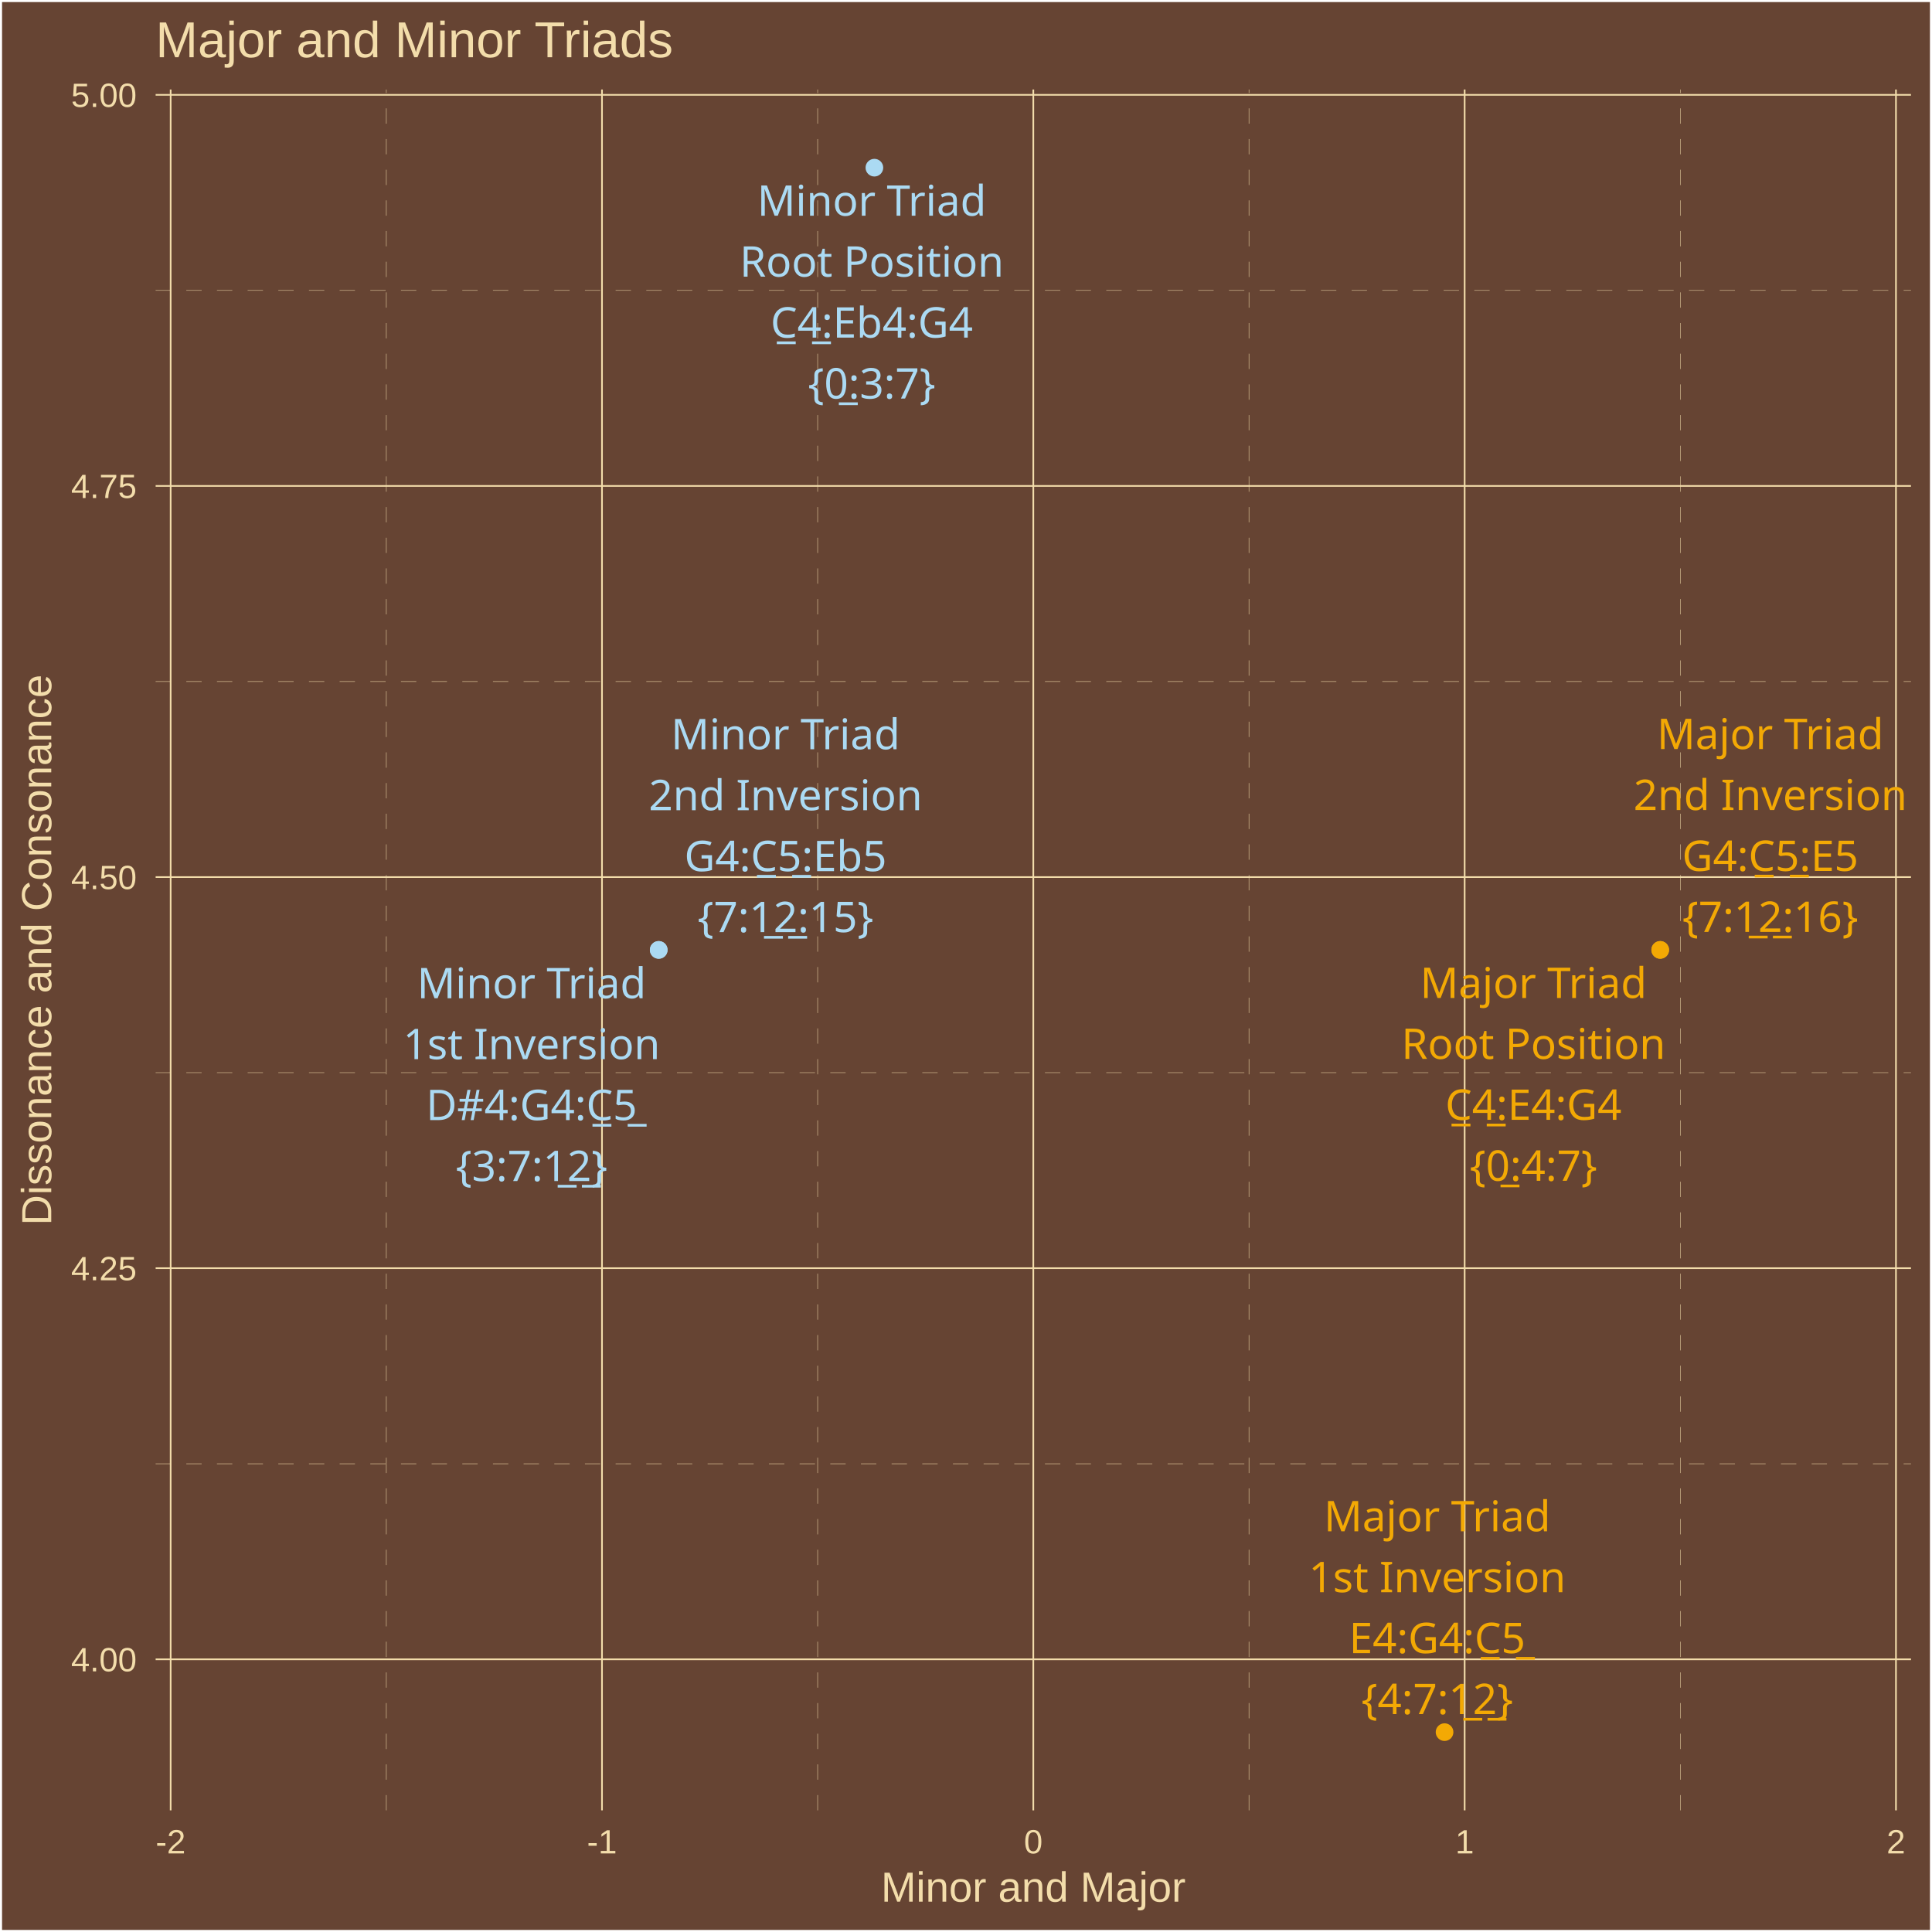
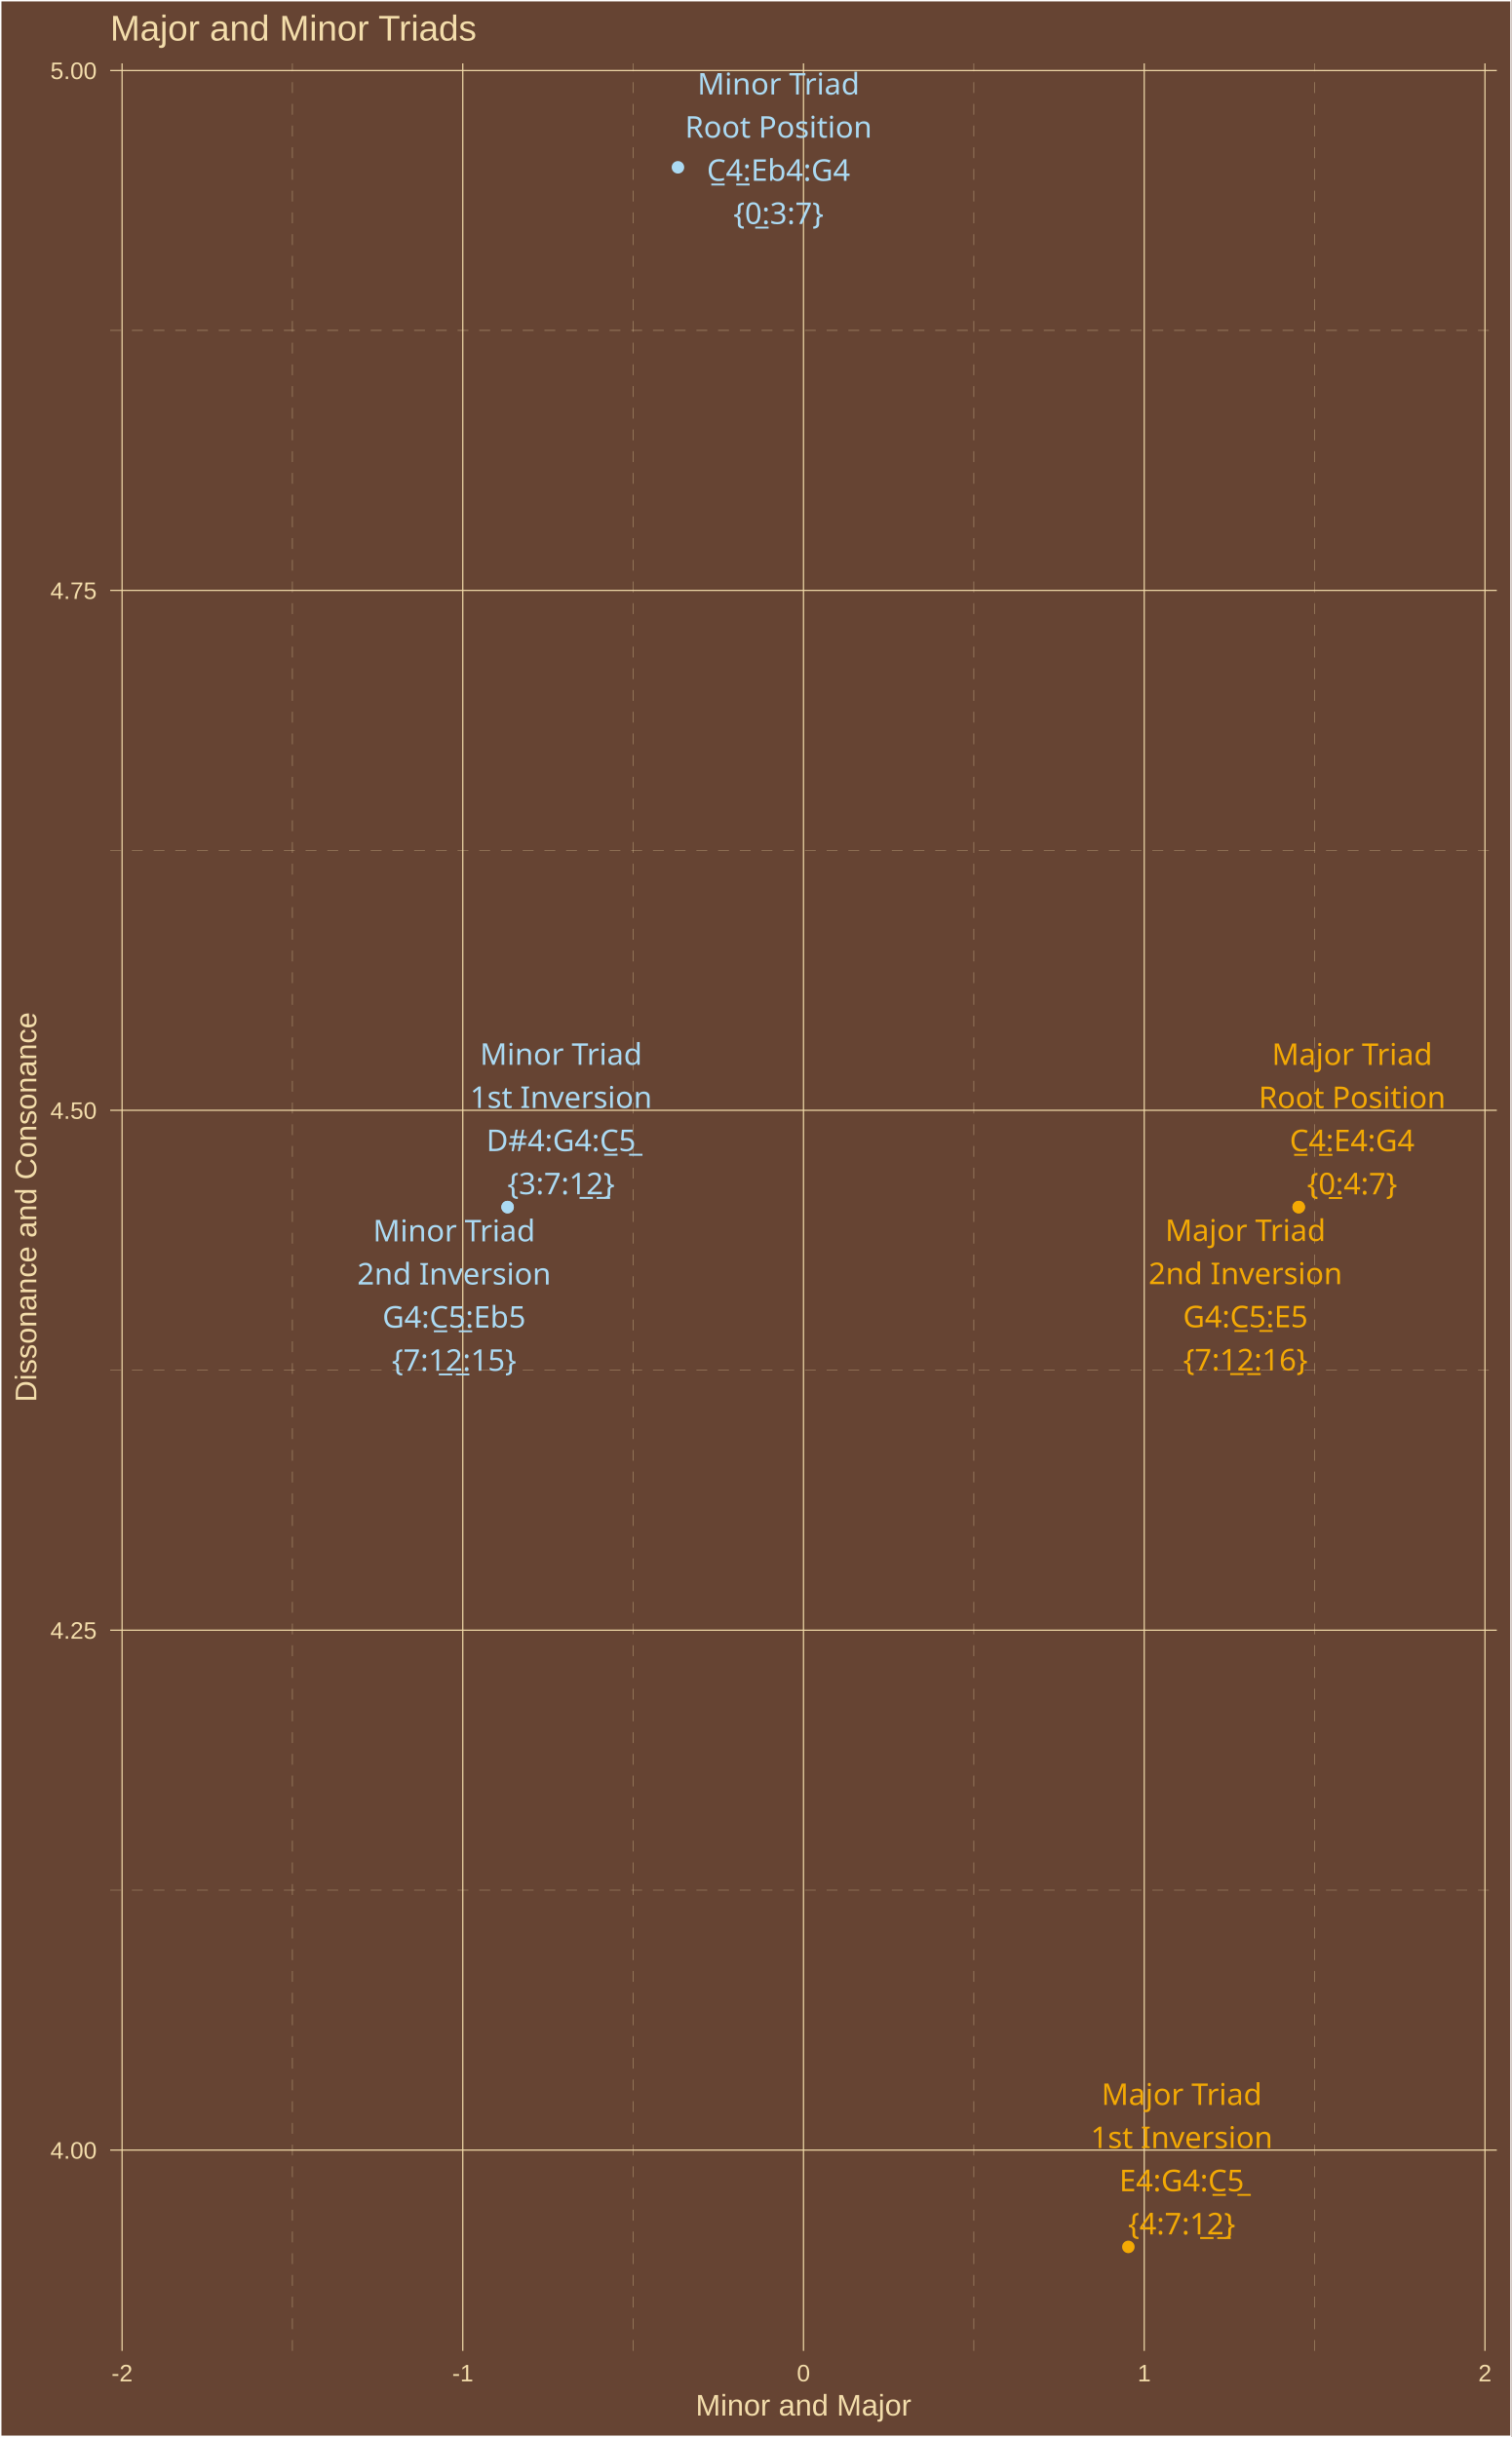
- <svg xmlns="http://www.w3.org/2000/svg" class="svglite" width="504.00pt" height="504.00pt" viewBox="0 0 504.00 504.00">
+ <svg xmlns="http://www.w3.org/2000/svg" class="svglite" width="557.00pt" height="898.00pt" viewBox="0 0 557.00 898.00">
  <defs>
    <style type="text/css">
    .svglite line, .svglite polyline, .svglite polygon, .svglite path, .svglite rect, .svglite circle {
      fill: none;
      stroke: #000000;
      stroke-linecap: round;
      stroke-linejoin: round;
      stroke-miterlimit: 10.00;
    }
    .svglite text {
      white-space: pre;
    }
  </style>
  </defs>
  <rect width="100%" height="100%" style="stroke: none; fill: #664433;" />
  <defs>
-     <clipPath id="cpMC4wMHw1MDQuMDB8MC4wMHw1MDQuMDA=">
-       <rect x="0.00" y="0.00" width="504.00" height="504.00" />
+     <clipPath id="cpMC4wMHw1NTcuMDB8MC4wMHw4OTguMDA=">
+       <rect x="0.00" y="0.00" width="557.00" height="898.00" />
    </clipPath>
  </defs>
-   <g clip-path="url(#cpMC4wMHw1MDQuMDB8MC4wMHw1MDQuMDA=)">
-     <rect x="0.00" y="-0" width="504.00" height="504.00" style="stroke-width: 1.07; stroke: #FFFFFF; fill: #664433;" />
+   <g clip-path="url(#cpMC4wMHw1NTcuMDB8MC4wMHw4OTguMDA=)">
+     <rect x="0.00" y="0.00" width="557.00" height="898.00" style="stroke-width: 1.07; stroke: #FFFFFF; fill: #664433;" />
  </g>
  <defs>
-     <clipPath id="cpNDAuNjB8NDk4LjUyfDIzLjM0fDQ3Mi4yNw==">
-       <rect x="40.60" y="23.34" width="457.92" height="448.93" />
+     <clipPath id="cpNDAuNjB8NTUxLjUyfDIzLjM0fDg2Ni4yNw==">
+       <rect x="40.60" y="23.34" width="510.92" height="842.93" />
    </clipPath>
  </defs>
-   <g clip-path="url(#cpNDAuNjB8NDk4LjUyfDIzLjM0fDQ3Mi4yNw==)">
-     <rect x="40.60" y="23.34" width="457.92" height="448.93" style="stroke-width: 1.07; stroke: none; fill: #664433;" />
-     <polyline points="40.60,381.85 498.52,381.85 " style="stroke-width: 0.11; stroke: #F3DDAB; stroke-dasharray: 4.00,4.00; stroke-linecap: butt;" />
-     <polyline points="40.60,279.82 498.52,279.82 " style="stroke-width: 0.11; stroke: #F3DDAB; stroke-dasharray: 4.00,4.00; stroke-linecap: butt;" />
-     <polyline points="40.60,177.79 498.52,177.79 " style="stroke-width: 0.11; stroke: #F3DDAB; stroke-dasharray: 4.00,4.00; stroke-linecap: butt;" />
-     <polyline points="40.60,75.76 498.52,75.76 " style="stroke-width: 0.11; stroke: #F3DDAB; stroke-dasharray: 4.00,4.00; stroke-linecap: butt;" />
-     <polyline points="100.78,472.27 100.78,23.34 " style="stroke-width: 0.11; stroke: #F3DDAB; stroke-dasharray: 4.00,4.00; stroke-linecap: butt;" />
-     <polyline points="213.30,472.27 213.30,23.34 " style="stroke-width: 0.11; stroke: #F3DDAB; stroke-dasharray: 4.00,4.00; stroke-linecap: butt;" />
-     <polyline points="325.82,472.27 325.82,23.34 " style="stroke-width: 0.11; stroke: #F3DDAB; stroke-dasharray: 4.00,4.00; stroke-linecap: butt;" />
-     <polyline points="438.34,472.27 438.34,23.34 " style="stroke-width: 0.11; stroke: #F3DDAB; stroke-dasharray: 4.00,4.00; stroke-linecap: butt;" />
-     <polyline points="40.60,432.86 498.52,432.86 " style="stroke-width: 0.43; stroke: #F3DDAB; stroke-linecap: butt;" />
-     <polyline points="40.60,330.83 498.52,330.83 " style="stroke-width: 0.43; stroke: #F3DDAB; stroke-linecap: butt;" />
-     <polyline points="40.60,228.80 498.52,228.80 " style="stroke-width: 0.43; stroke: #F3DDAB; stroke-linecap: butt;" />
-     <polyline points="40.60,126.77 498.52,126.77 " style="stroke-width: 0.43; stroke: #F3DDAB; stroke-linecap: butt;" />
-     <polyline points="40.60,24.74 498.52,24.74 " style="stroke-width: 0.43; stroke: #F3DDAB; stroke-linecap: butt;" />
-     <polyline points="44.52,472.27 44.52,23.34 " style="stroke-width: 0.43; stroke: #F3DDAB; stroke-linecap: butt;" />
-     <polyline points="157.04,472.27 157.04,23.34 " style="stroke-width: 0.43; stroke: #F3DDAB; stroke-linecap: butt;" />
-     <polyline points="269.56,472.27 269.56,23.34 " style="stroke-width: 0.43; stroke: #F3DDAB; stroke-linecap: butt;" />
-     <polyline points="382.08,472.27 382.08,23.34 " style="stroke-width: 0.43; stroke: #F3DDAB; stroke-linecap: butt;" />
-     <polyline points="494.60,472.27 494.60,23.34 " style="stroke-width: 0.43; stroke: #F3DDAB; stroke-linecap: butt;" />
-     <circle cx="433.10" cy="247.80" r="1.95" style="stroke-width: 0.71; stroke: #F3A904; fill: #F3A904;" />
-     <circle cx="376.84" cy="451.86" r="1.95" style="stroke-width: 0.71; stroke: #F3A904; fill: #F3A904;" />
-     <circle cx="433.10" cy="247.80" r="1.95" style="stroke-width: 0.71; stroke: #F3A904; fill: #F3A904;" />
-     <circle cx="228.10" cy="43.74" r="1.95" style="stroke-width: 0.71; stroke: #ABDAF3; fill: #ABDAF3;" />
-     <circle cx="171.84" cy="247.80" r="1.95" style="stroke-width: 0.71; stroke: #ABDAF3; fill: #ABDAF3;" />
-     <circle cx="171.84" cy="247.80" r="1.95" style="stroke-width: 0.71; stroke: #ABDAF3; fill: #ABDAF3;" />
-     <text x="400.03" y="260.34" text-anchor="middle" style="font-size: 11.04px;fill: #F3A904; font-family: &quot;Arial Unicode MS&quot;;" textLength="55.77px" lengthAdjust="spacingAndGlyphs">Major Triad</text>
-     <text x="400.03" y="276.24" text-anchor="middle" style="font-size: 11.04px;fill: #F3A904; font-family: &quot;Arial Unicode MS&quot;;" textLength="65.61px" lengthAdjust="spacingAndGlyphs">Root Position</text>
-     <text x="400.03" y="292.13" text-anchor="middle" style="font-size: 11.04px;fill: #F3A904; font-family: &quot;Arial Unicode MS&quot;;" textLength="48.44px" lengthAdjust="spacingAndGlyphs">C̲4̲:E4:G4</text>
-     <text x="400.03" y="308.03" text-anchor="middle" style="font-size: 11.04px;fill: #F3A904; font-family: &quot;Arial Unicode MS&quot;;" textLength="31.91px" lengthAdjust="spacingAndGlyphs">{0̲:4:7}</text>
-     <text x="374.93" y="399.46" text-anchor="middle" style="font-size: 11.04px;fill: #F3A904; font-family: &quot;Arial Unicode MS&quot;;" textLength="55.77px" lengthAdjust="spacingAndGlyphs">Major Triad</text>
-     <text x="374.93" y="415.35" text-anchor="middle" style="font-size: 11.04px;fill: #F3A904; font-family: &quot;Arial Unicode MS&quot;;" textLength="62.54px" lengthAdjust="spacingAndGlyphs">1st Inversion</text>
-     <text x="374.93" y="431.25" text-anchor="middle" style="font-size: 11.04px;fill: #F3A904; font-family: &quot;Arial Unicode MS&quot;;" textLength="48.44px" lengthAdjust="spacingAndGlyphs">E4:G4:C̲5̲</text>
-     <text x="374.93" y="447.15" text-anchor="middle" style="font-size: 11.04px;fill: #F3A904; font-family: &quot;Arial Unicode MS&quot;;" textLength="38.04px" lengthAdjust="spacingAndGlyphs">{4:7:1̲2̲}</text>
-     <text x="461.81" y="195.41" text-anchor="middle" style="font-size: 11.04px;fill: #F3A904; font-family: &quot;Arial Unicode MS&quot;;" textLength="55.77px" lengthAdjust="spacingAndGlyphs">Major Triad</text>
-     <text x="461.81" y="211.31" text-anchor="middle" style="font-size: 11.04px;fill: #F3A904; font-family: &quot;Arial Unicode MS&quot;;" textLength="66.23px" lengthAdjust="spacingAndGlyphs">2nd Inversion</text>
-     <text x="461.81" y="227.20" text-anchor="middle" style="font-size: 11.04px;fill: #F3A904; font-family: &quot;Arial Unicode MS&quot;;" textLength="48.44px" lengthAdjust="spacingAndGlyphs">G4:C̲5̲:E5</text>
-     <text x="461.81" y="243.10" text-anchor="middle" style="font-size: 11.04px;fill: #F3A904; font-family: &quot;Arial Unicode MS&quot;;" textLength="44.18px" lengthAdjust="spacingAndGlyphs">{7:1̲2̲:16}</text>
-     <text x="227.41" y="56.28" text-anchor="middle" style="font-size: 11.04px;fill: #ABDAF3; font-family: &quot;Arial Unicode MS&quot;;" textLength="55.77px" lengthAdjust="spacingAndGlyphs">Minor Triad</text>
-     <text x="227.41" y="72.17" text-anchor="middle" style="font-size: 11.04px;fill: #ABDAF3; font-family: &quot;Arial Unicode MS&quot;;" textLength="65.61px" lengthAdjust="spacingAndGlyphs">Root Position</text>
-     <text x="227.41" y="88.07" text-anchor="middle" style="font-size: 11.04px;fill: #ABDAF3; font-family: &quot;Arial Unicode MS&quot;;" textLength="54.58px" lengthAdjust="spacingAndGlyphs">C̲4̲:Eb4:G4</text>
-     <text x="227.41" y="103.97" text-anchor="middle" style="font-size: 11.04px;fill: #ABDAF3; font-family: &quot;Arial Unicode MS&quot;;" textLength="31.91px" lengthAdjust="spacingAndGlyphs">{0̲:3:7}</text>
-     <text x="138.68" y="260.41" text-anchor="middle" style="font-size: 11.04px;fill: #ABDAF3; font-family: &quot;Arial Unicode MS&quot;;" textLength="55.77px" lengthAdjust="spacingAndGlyphs">Minor Triad</text>
-     <text x="138.68" y="276.30" text-anchor="middle" style="font-size: 11.04px;fill: #ABDAF3; font-family: &quot;Arial Unicode MS&quot;;" textLength="62.54px" lengthAdjust="spacingAndGlyphs">1st Inversion</text>
-     <text x="138.68" y="292.20" text-anchor="middle" style="font-size: 11.04px;fill: #ABDAF3; font-family: &quot;Arial Unicode MS&quot;;" textLength="55.18px" lengthAdjust="spacingAndGlyphs">D#4:G4:C̲5̲</text>
-     <text x="138.68" y="308.10" text-anchor="middle" style="font-size: 11.04px;fill: #ABDAF3; font-family: &quot;Arial Unicode MS&quot;;" textLength="38.04px" lengthAdjust="spacingAndGlyphs">{3:7:1̲2̲}</text>
-     <text x="204.92" y="195.46" text-anchor="middle" style="font-size: 11.04px;fill: #ABDAF3; font-family: &quot;Arial Unicode MS&quot;;" textLength="55.77px" lengthAdjust="spacingAndGlyphs">Minor Triad</text>
-     <text x="204.92" y="211.36" text-anchor="middle" style="font-size: 11.04px;fill: #ABDAF3; font-family: &quot;Arial Unicode MS&quot;;" textLength="66.23px" lengthAdjust="spacingAndGlyphs">2nd Inversion</text>
-     <text x="204.92" y="227.26" text-anchor="middle" style="font-size: 11.04px;fill: #ABDAF3; font-family: &quot;Arial Unicode MS&quot;;" textLength="54.58px" lengthAdjust="spacingAndGlyphs">G4:C̲5̲:Eb5</text>
-     <text x="204.92" y="243.16" text-anchor="middle" style="font-size: 11.04px;fill: #ABDAF3; font-family: &quot;Arial Unicode MS&quot;;" textLength="44.18px" lengthAdjust="spacingAndGlyphs">{7:1̲2̲:15}</text>
+   <g clip-path="url(#cpNDAuNjB8NTUxLjUyfDIzLjM0fDg2Ni4yNw==)">
+     <rect x="40.60" y="23.34" width="510.92" height="842.93" style="stroke-width: 1.07; stroke: none; fill: #664433;" />
+     <polyline points="40.60,696.49 551.52,696.49 " style="stroke-width: 0.11; stroke: #F3DDAB; stroke-dasharray: 4.00,4.00; stroke-linecap: butt;" />
+     <polyline points="40.60,504.91 551.52,504.91 " style="stroke-width: 0.11; stroke: #F3DDAB; stroke-dasharray: 4.00,4.00; stroke-linecap: butt;" />
+     <polyline points="40.60,313.34 551.52,313.34 " style="stroke-width: 0.11; stroke: #F3DDAB; stroke-dasharray: 4.00,4.00; stroke-linecap: butt;" />
+     <polyline points="40.60,121.76 551.52,121.76 " style="stroke-width: 0.11; stroke: #F3DDAB; stroke-dasharray: 4.00,4.00; stroke-linecap: butt;" />
+     <polyline points="107.75,866.27 107.75,23.34 " style="stroke-width: 0.11; stroke: #F3DDAB; stroke-dasharray: 4.00,4.00; stroke-linecap: butt;" />
+     <polyline points="233.29,866.27 233.29,23.34 " style="stroke-width: 0.11; stroke: #F3DDAB; stroke-dasharray: 4.00,4.00; stroke-linecap: butt;" />
+     <polyline points="358.83,866.27 358.83,23.34 " style="stroke-width: 0.11; stroke: #F3DDAB; stroke-dasharray: 4.00,4.00; stroke-linecap: butt;" />
+     <polyline points="484.38,866.27 484.38,23.34 " style="stroke-width: 0.11; stroke: #F3DDAB; stroke-dasharray: 4.00,4.00; stroke-linecap: butt;" />
+     <polyline points="40.60,792.28 551.52,792.28 " style="stroke-width: 0.43; stroke: #F3DDAB; stroke-linecap: butt;" />
+     <polyline points="40.60,600.70 551.52,600.70 " style="stroke-width: 0.43; stroke: #F3DDAB; stroke-linecap: butt;" />
+     <polyline points="40.60,409.13 551.52,409.13 " style="stroke-width: 0.43; stroke: #F3DDAB; stroke-linecap: butt;" />
+     <polyline points="40.60,217.55 551.52,217.55 " style="stroke-width: 0.43; stroke: #F3DDAB; stroke-linecap: butt;" />
+     <polyline points="40.60,25.98 551.52,25.98 " style="stroke-width: 0.43; stroke: #F3DDAB; stroke-linecap: butt;" />
+     <polyline points="44.98,866.27 44.98,23.34 " style="stroke-width: 0.43; stroke: #F3DDAB; stroke-linecap: butt;" />
+     <polyline points="170.52,866.27 170.52,23.34 " style="stroke-width: 0.43; stroke: #F3DDAB; stroke-linecap: butt;" />
+     <polyline points="296.06,866.27 296.06,23.34 " style="stroke-width: 0.43; stroke: #F3DDAB; stroke-linecap: butt;" />
+     <polyline points="421.61,866.27 421.61,23.34 " style="stroke-width: 0.43; stroke: #F3DDAB; stroke-linecap: butt;" />
+     <polyline points="547.15,866.27 547.15,23.34 " style="stroke-width: 0.43; stroke: #F3DDAB; stroke-linecap: butt;" />
+     <circle cx="478.53" cy="444.80" r="1.95" style="stroke-width: 0.71; stroke: #F3A904; fill: #F3A904;" />
+     <circle cx="415.76" cy="827.95" r="1.95" style="stroke-width: 0.71; stroke: #F3A904; fill: #F3A904;" />
+     <circle cx="478.53" cy="444.80" r="1.95" style="stroke-width: 0.71; stroke: #F3A904; fill: #F3A904;" />
+     <circle cx="249.80" cy="61.65" r="1.95" style="stroke-width: 0.71; stroke: #ABDAF3; fill: #ABDAF3;" />
+     <circle cx="187.03" cy="444.80" r="1.95" style="stroke-width: 0.71; stroke: #ABDAF3; fill: #ABDAF3;" />
+     <circle cx="187.03" cy="444.80" r="1.95" style="stroke-width: 0.71; stroke: #ABDAF3; fill: #ABDAF3;" />
+     <text x="498.21" y="392.41" text-anchor="middle" style="font-size: 11.04px;fill: #F3A904; font-family: &quot;Arial Unicode MS&quot;;" textLength="55.77px" lengthAdjust="spacingAndGlyphs">Major Triad</text>
+     <text x="498.21" y="408.30" text-anchor="middle" style="font-size: 11.04px;fill: #F3A904; font-family: &quot;Arial Unicode MS&quot;;" textLength="65.61px" lengthAdjust="spacingAndGlyphs">Root Position</text>
+     <text x="498.21" y="424.20" text-anchor="middle" style="font-size: 11.04px;fill: #F3A904; font-family: &quot;Arial Unicode MS&quot;;" textLength="48.44px" lengthAdjust="spacingAndGlyphs">C̲4̲:E4:G4</text>
+     <text x="498.21" y="440.10" text-anchor="middle" style="font-size: 11.04px;fill: #F3A904; font-family: &quot;Arial Unicode MS&quot;;" textLength="31.91px" lengthAdjust="spacingAndGlyphs">{0̲:4:7}</text>
+     <text x="435.41" y="775.64" text-anchor="middle" style="font-size: 11.04px;fill: #F3A904; font-family: &quot;Arial Unicode MS&quot;;" textLength="55.77px" lengthAdjust="spacingAndGlyphs">Major Triad</text>
+     <text x="435.41" y="791.54" text-anchor="middle" style="font-size: 11.04px;fill: #F3A904; font-family: &quot;Arial Unicode MS&quot;;" textLength="62.54px" lengthAdjust="spacingAndGlyphs">1st Inversion</text>
+     <text x="435.41" y="807.43" text-anchor="middle" style="font-size: 11.04px;fill: #F3A904; font-family: &quot;Arial Unicode MS&quot;;" textLength="48.44px" lengthAdjust="spacingAndGlyphs">E4:G4:C̲5̲</text>
+     <text x="435.41" y="823.33" text-anchor="middle" style="font-size: 11.04px;fill: #F3A904; font-family: &quot;Arial Unicode MS&quot;;" textLength="38.04px" lengthAdjust="spacingAndGlyphs">{4:7:1̲2̲}</text>
+     <text x="458.90" y="457.29" text-anchor="middle" style="font-size: 11.04px;fill: #F3A904; font-family: &quot;Arial Unicode MS&quot;;" textLength="55.77px" lengthAdjust="spacingAndGlyphs">Major Triad</text>
+     <text x="458.90" y="473.19" text-anchor="middle" style="font-size: 11.04px;fill: #F3A904; font-family: &quot;Arial Unicode MS&quot;;" textLength="66.23px" lengthAdjust="spacingAndGlyphs">2nd Inversion</text>
+     <text x="458.90" y="489.09" text-anchor="middle" style="font-size: 11.04px;fill: #F3A904; font-family: &quot;Arial Unicode MS&quot;;" textLength="48.44px" lengthAdjust="spacingAndGlyphs">G4:C̲5̲:E5</text>
+     <text x="458.90" y="504.98" text-anchor="middle" style="font-size: 11.04px;fill: #F3A904; font-family: &quot;Arial Unicode MS&quot;;" textLength="44.18px" lengthAdjust="spacingAndGlyphs">{7:1̲2̲:16}</text>
+     <text x="286.85" y="34.83" text-anchor="middle" style="font-size: 11.04px;fill: #ABDAF3; font-family: &quot;Arial Unicode MS&quot;;" textLength="55.77px" lengthAdjust="spacingAndGlyphs">Minor Triad</text>
+     <text x="286.85" y="50.73" text-anchor="middle" style="font-size: 11.04px;fill: #ABDAF3; font-family: &quot;Arial Unicode MS&quot;;" textLength="65.61px" lengthAdjust="spacingAndGlyphs">Root Position</text>
+     <text x="286.85" y="66.63" text-anchor="middle" style="font-size: 11.04px;fill: #ABDAF3; font-family: &quot;Arial Unicode MS&quot;;" textLength="54.58px" lengthAdjust="spacingAndGlyphs">C̲4̲:Eb4:G4</text>
+     <text x="286.85" y="82.53" text-anchor="middle" style="font-size: 11.04px;fill: #ABDAF3; font-family: &quot;Arial Unicode MS&quot;;" textLength="31.91px" lengthAdjust="spacingAndGlyphs">{0̲:3:7}</text>
+     <text x="206.73" y="392.36" text-anchor="middle" style="font-size: 11.04px;fill: #ABDAF3; font-family: &quot;Arial Unicode MS&quot;;" textLength="55.77px" lengthAdjust="spacingAndGlyphs">Minor Triad</text>
+     <text x="206.73" y="408.26" text-anchor="middle" style="font-size: 11.04px;fill: #ABDAF3; font-family: &quot;Arial Unicode MS&quot;;" textLength="62.54px" lengthAdjust="spacingAndGlyphs">1st Inversion</text>
+     <text x="206.73" y="424.16" text-anchor="middle" style="font-size: 11.04px;fill: #ABDAF3; font-family: &quot;Arial Unicode MS&quot;;" textLength="55.18px" lengthAdjust="spacingAndGlyphs">D#4:G4:C̲5̲</text>
+     <text x="206.73" y="440.06" text-anchor="middle" style="font-size: 11.04px;fill: #ABDAF3; font-family: &quot;Arial Unicode MS&quot;;" textLength="38.04px" lengthAdjust="spacingAndGlyphs">{3:7:1̲2̲}</text>
+     <text x="167.32" y="457.42" text-anchor="middle" style="font-size: 11.04px;fill: #ABDAF3; font-family: &quot;Arial Unicode MS&quot;;" textLength="55.77px" lengthAdjust="spacingAndGlyphs">Minor Triad</text>
+     <text x="167.32" y="473.32" text-anchor="middle" style="font-size: 11.04px;fill: #ABDAF3; font-family: &quot;Arial Unicode MS&quot;;" textLength="66.23px" lengthAdjust="spacingAndGlyphs">2nd Inversion</text>
+     <text x="167.32" y="489.21" text-anchor="middle" style="font-size: 11.04px;fill: #ABDAF3; font-family: &quot;Arial Unicode MS&quot;;" textLength="54.58px" lengthAdjust="spacingAndGlyphs">G4:C̲5̲:Eb5</text>
+     <text x="167.32" y="505.11" text-anchor="middle" style="font-size: 11.04px;fill: #ABDAF3; font-family: &quot;Arial Unicode MS&quot;;" textLength="44.18px" lengthAdjust="spacingAndGlyphs">{7:1̲2̲:15}</text>
  </g>
-   <g clip-path="url(#cpMC4wMHw1MDQuMDB8MC4wMHw1MDQuMDA=)">
-     <text x="35.67" y="436.01" text-anchor="end" style="font-size: 8.80px;fill: #F3DDAB; font-family: &quot;Arial&quot;;" textLength="17.13px" lengthAdjust="spacingAndGlyphs">4.00</text>
-     <text x="35.67" y="333.98" text-anchor="end" style="font-size: 8.80px;fill: #F3DDAB; font-family: &quot;Arial&quot;;" textLength="17.13px" lengthAdjust="spacingAndGlyphs">4.25</text>
-     <text x="35.67" y="231.95" text-anchor="end" style="font-size: 8.80px;fill: #F3DDAB; font-family: &quot;Arial&quot;;" textLength="17.13px" lengthAdjust="spacingAndGlyphs">4.50</text>
-     <text x="35.67" y="129.92" text-anchor="end" style="font-size: 8.80px;fill: #F3DDAB; font-family: &quot;Arial&quot;;" textLength="17.13px" lengthAdjust="spacingAndGlyphs">4.75</text>
-     <text x="35.67" y="27.90" text-anchor="end" style="font-size: 8.80px;fill: #F3DDAB; font-family: &quot;Arial&quot;;" textLength="17.13px" lengthAdjust="spacingAndGlyphs">5.00</text>
-     <text x="44.52" y="483.50" text-anchor="middle" style="font-size: 8.80px;fill: #F3DDAB; font-family: &quot;Arial&quot;;" textLength="7.83px" lengthAdjust="spacingAndGlyphs">-2</text>
-     <text x="157.04" y="483.50" text-anchor="middle" style="font-size: 8.80px;fill: #F3DDAB; font-family: &quot;Arial&quot;;" textLength="7.83px" lengthAdjust="spacingAndGlyphs">-1</text>
-     <text x="269.56" y="483.50" text-anchor="middle" style="font-size: 8.80px;fill: #F3DDAB; font-family: &quot;Arial&quot;;" textLength="4.90px" lengthAdjust="spacingAndGlyphs">0</text>
-     <text x="382.08" y="483.50" text-anchor="middle" style="font-size: 8.80px;fill: #F3DDAB; font-family: &quot;Arial&quot;;" textLength="4.90px" lengthAdjust="spacingAndGlyphs">1</text>
-     <text x="494.60" y="483.50" text-anchor="middle" style="font-size: 8.80px;fill: #F3DDAB; font-family: &quot;Arial&quot;;" textLength="4.90px" lengthAdjust="spacingAndGlyphs">2</text>
-     <text x="269.56" y="496.09" text-anchor="middle" style="font-size: 11.00px;fill: #F3DDAB; font-family: &quot;Arial&quot;;" textLength="79.49px" lengthAdjust="spacingAndGlyphs">Minor and Major</text>
-     <text transform="translate(13.37,247.80) rotate(-90)" text-anchor="middle" style="font-size: 11.00px;fill: #F3DDAB; font-family: &quot;Arial&quot;;" textLength="143.73px" lengthAdjust="spacingAndGlyphs">Dissonance and Consonance</text>
+   <g clip-path="url(#cpMC4wMHw1NTcuMDB8MC4wMHw4OTguMDA=)">
+     <text x="35.67" y="795.43" text-anchor="end" style="font-size: 8.80px;fill: #F3DDAB; font-family: &quot;Arial&quot;;" textLength="17.13px" lengthAdjust="spacingAndGlyphs">4.00</text>
+     <text x="35.67" y="603.85" text-anchor="end" style="font-size: 8.80px;fill: #F3DDAB; font-family: &quot;Arial&quot;;" textLength="17.13px" lengthAdjust="spacingAndGlyphs">4.25</text>
+     <text x="35.67" y="412.28" text-anchor="end" style="font-size: 8.80px;fill: #F3DDAB; font-family: &quot;Arial&quot;;" textLength="17.13px" lengthAdjust="spacingAndGlyphs">4.50</text>
+     <text x="35.67" y="220.70" text-anchor="end" style="font-size: 8.80px;fill: #F3DDAB; font-family: &quot;Arial&quot;;" textLength="17.13px" lengthAdjust="spacingAndGlyphs">4.75</text>
+     <text x="35.67" y="29.13" text-anchor="end" style="font-size: 8.80px;fill: #F3DDAB; font-family: &quot;Arial&quot;;" textLength="17.13px" lengthAdjust="spacingAndGlyphs">5.00</text>
+     <text x="44.98" y="877.50" text-anchor="middle" style="font-size: 8.80px;fill: #F3DDAB; font-family: &quot;Arial&quot;;" textLength="7.83px" lengthAdjust="spacingAndGlyphs">-2</text>
+     <text x="170.52" y="877.50" text-anchor="middle" style="font-size: 8.80px;fill: #F3DDAB; font-family: &quot;Arial&quot;;" textLength="7.83px" lengthAdjust="spacingAndGlyphs">-1</text>
+     <text x="296.06" y="877.50" text-anchor="middle" style="font-size: 8.80px;fill: #F3DDAB; font-family: &quot;Arial&quot;;" textLength="4.90px" lengthAdjust="spacingAndGlyphs">0</text>
+     <text x="421.61" y="877.50" text-anchor="middle" style="font-size: 8.80px;fill: #F3DDAB; font-family: &quot;Arial&quot;;" textLength="4.90px" lengthAdjust="spacingAndGlyphs">1</text>
+     <text x="547.15" y="877.50" text-anchor="middle" style="font-size: 8.80px;fill: #F3DDAB; font-family: &quot;Arial&quot;;" textLength="4.90px" lengthAdjust="spacingAndGlyphs">2</text>
+     <text x="296.06" y="890.09" text-anchor="middle" style="font-size: 11.00px;fill: #F3DDAB; font-family: &quot;Arial&quot;;" textLength="79.49px" lengthAdjust="spacingAndGlyphs">Minor and Major</text>
+     <text transform="translate(13.37,444.80) rotate(-90)" text-anchor="middle" style="font-size: 11.00px;fill: #F3DDAB; font-family: &quot;Arial&quot;;" textLength="143.73px" lengthAdjust="spacingAndGlyphs">Dissonance and Consonance</text>
    <text x="40.60" y="14.94" style="font-size: 13.20px;fill: #F3DDAB; font-family: &quot;Arial&quot;;" textLength="135.62px" lengthAdjust="spacingAndGlyphs">Major and Minor Triads</text>
  </g>
</svg>
